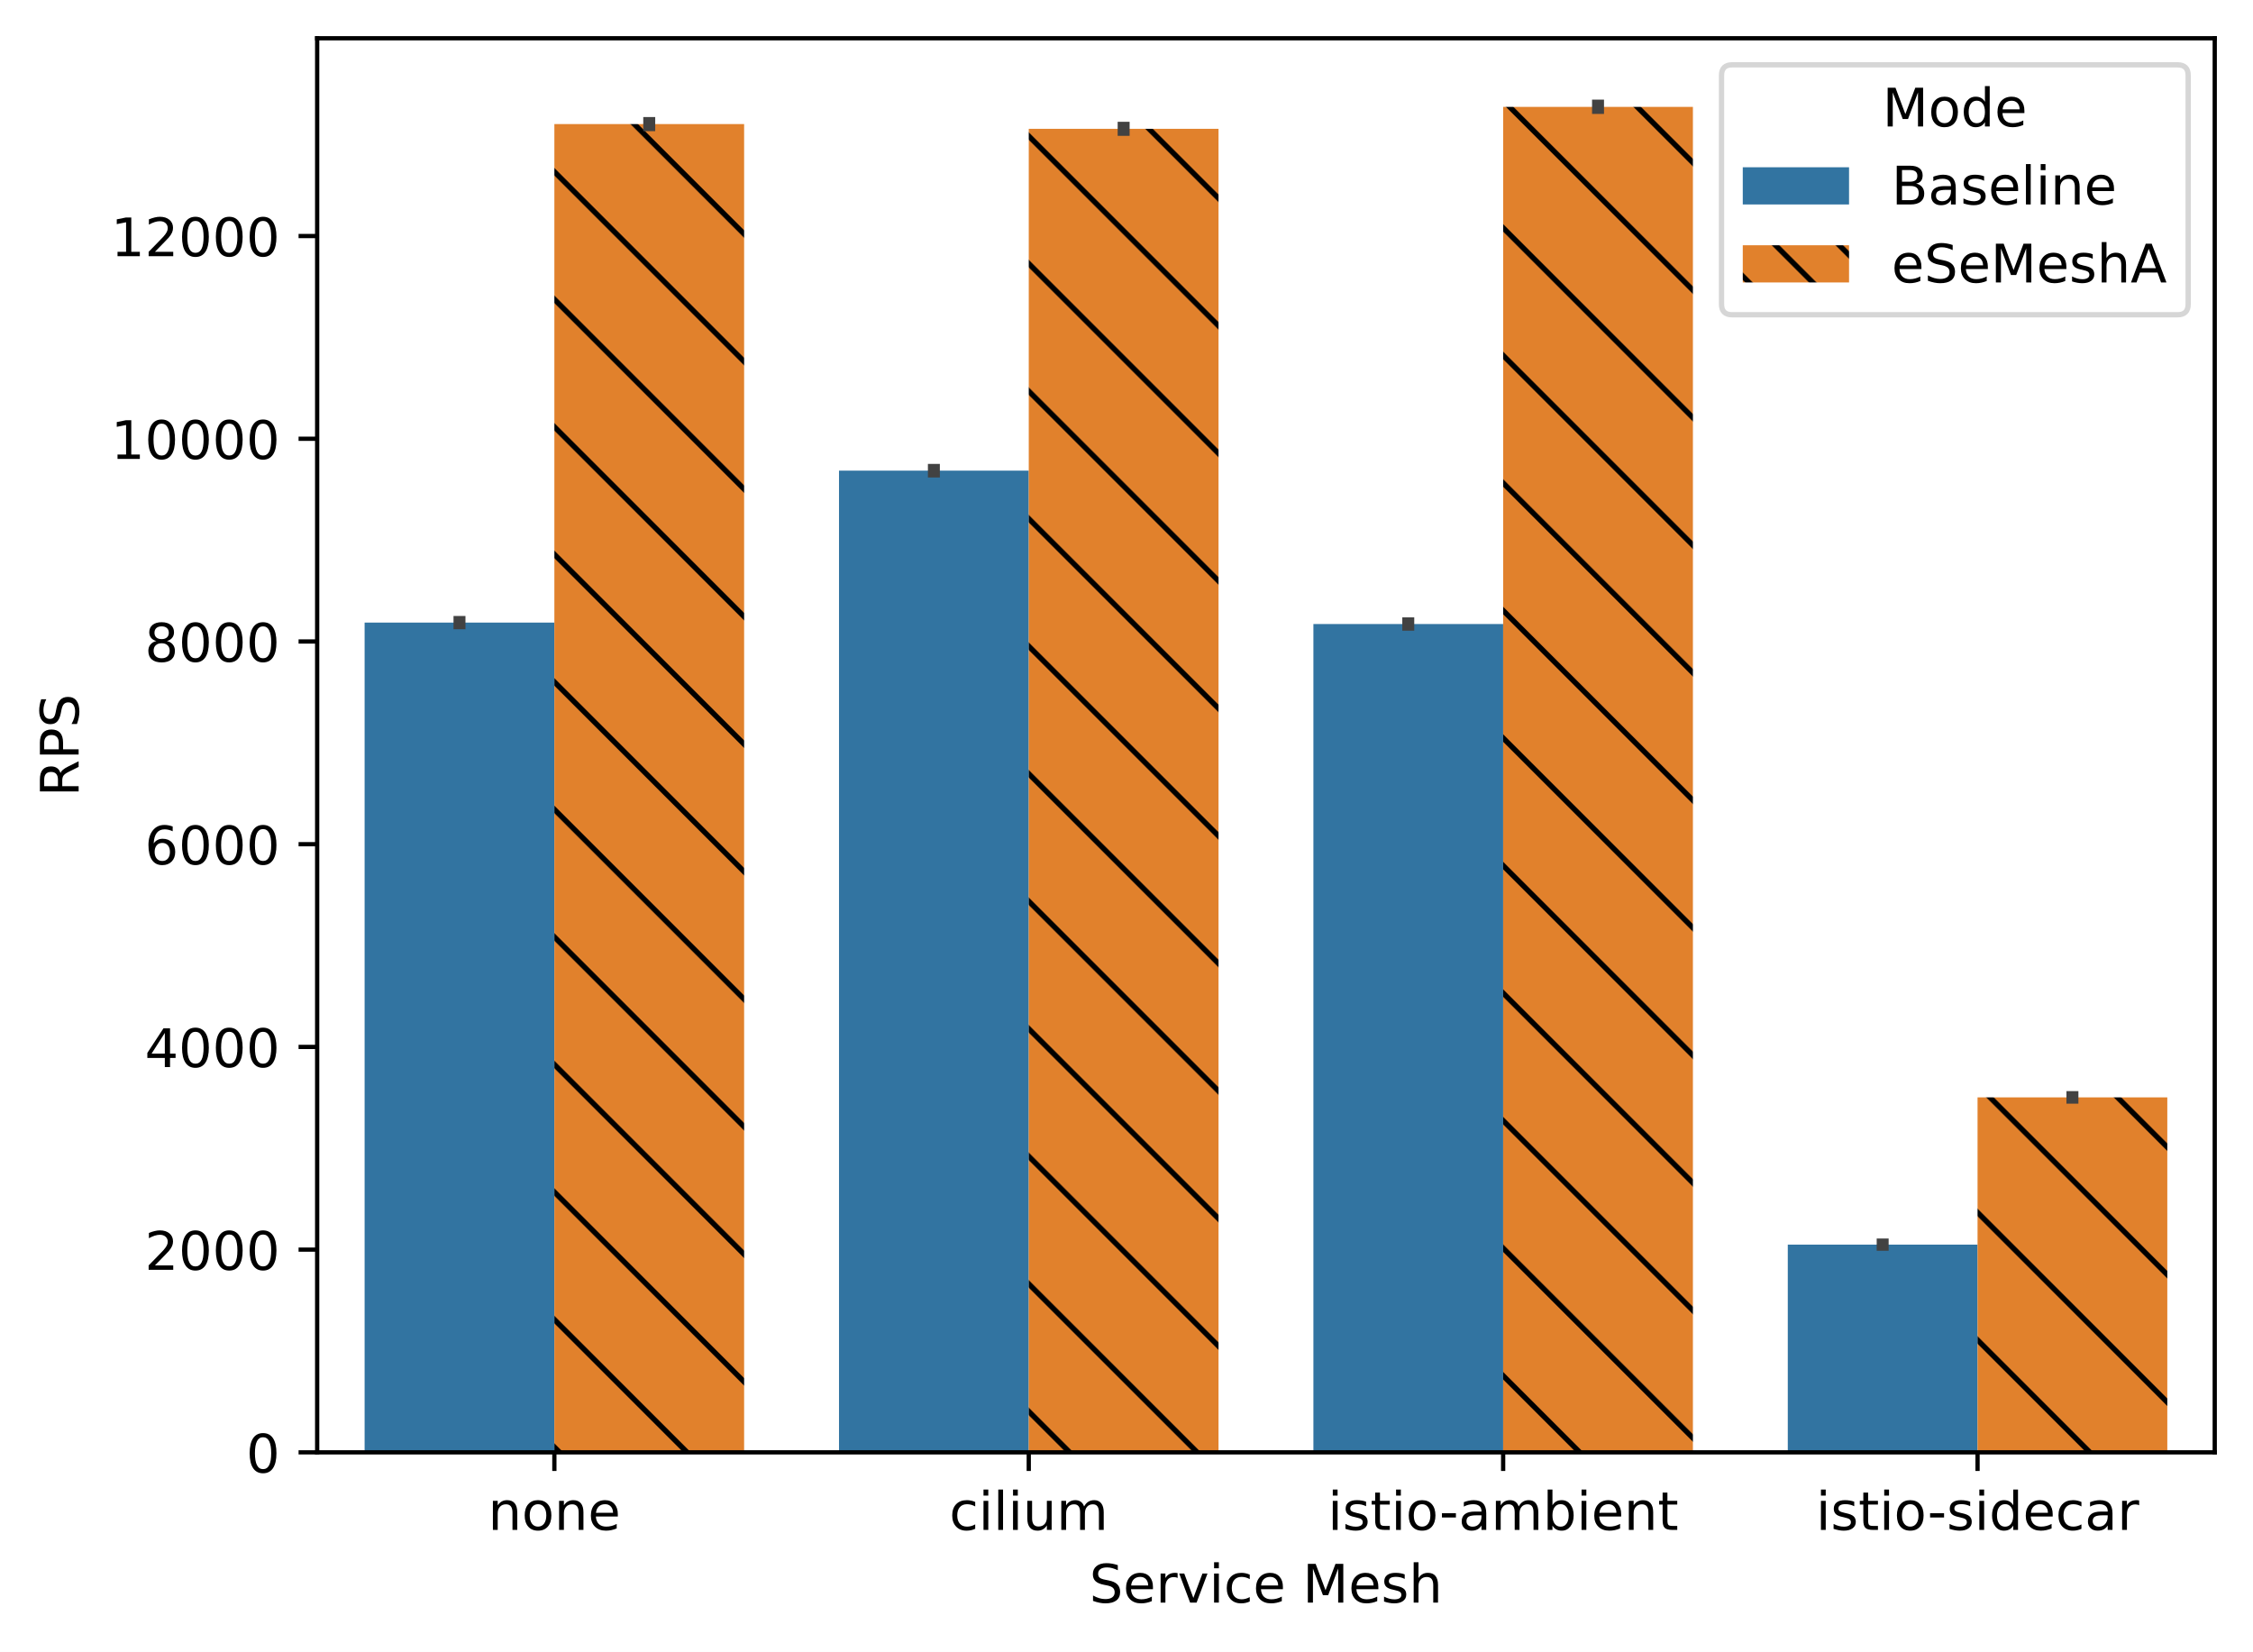
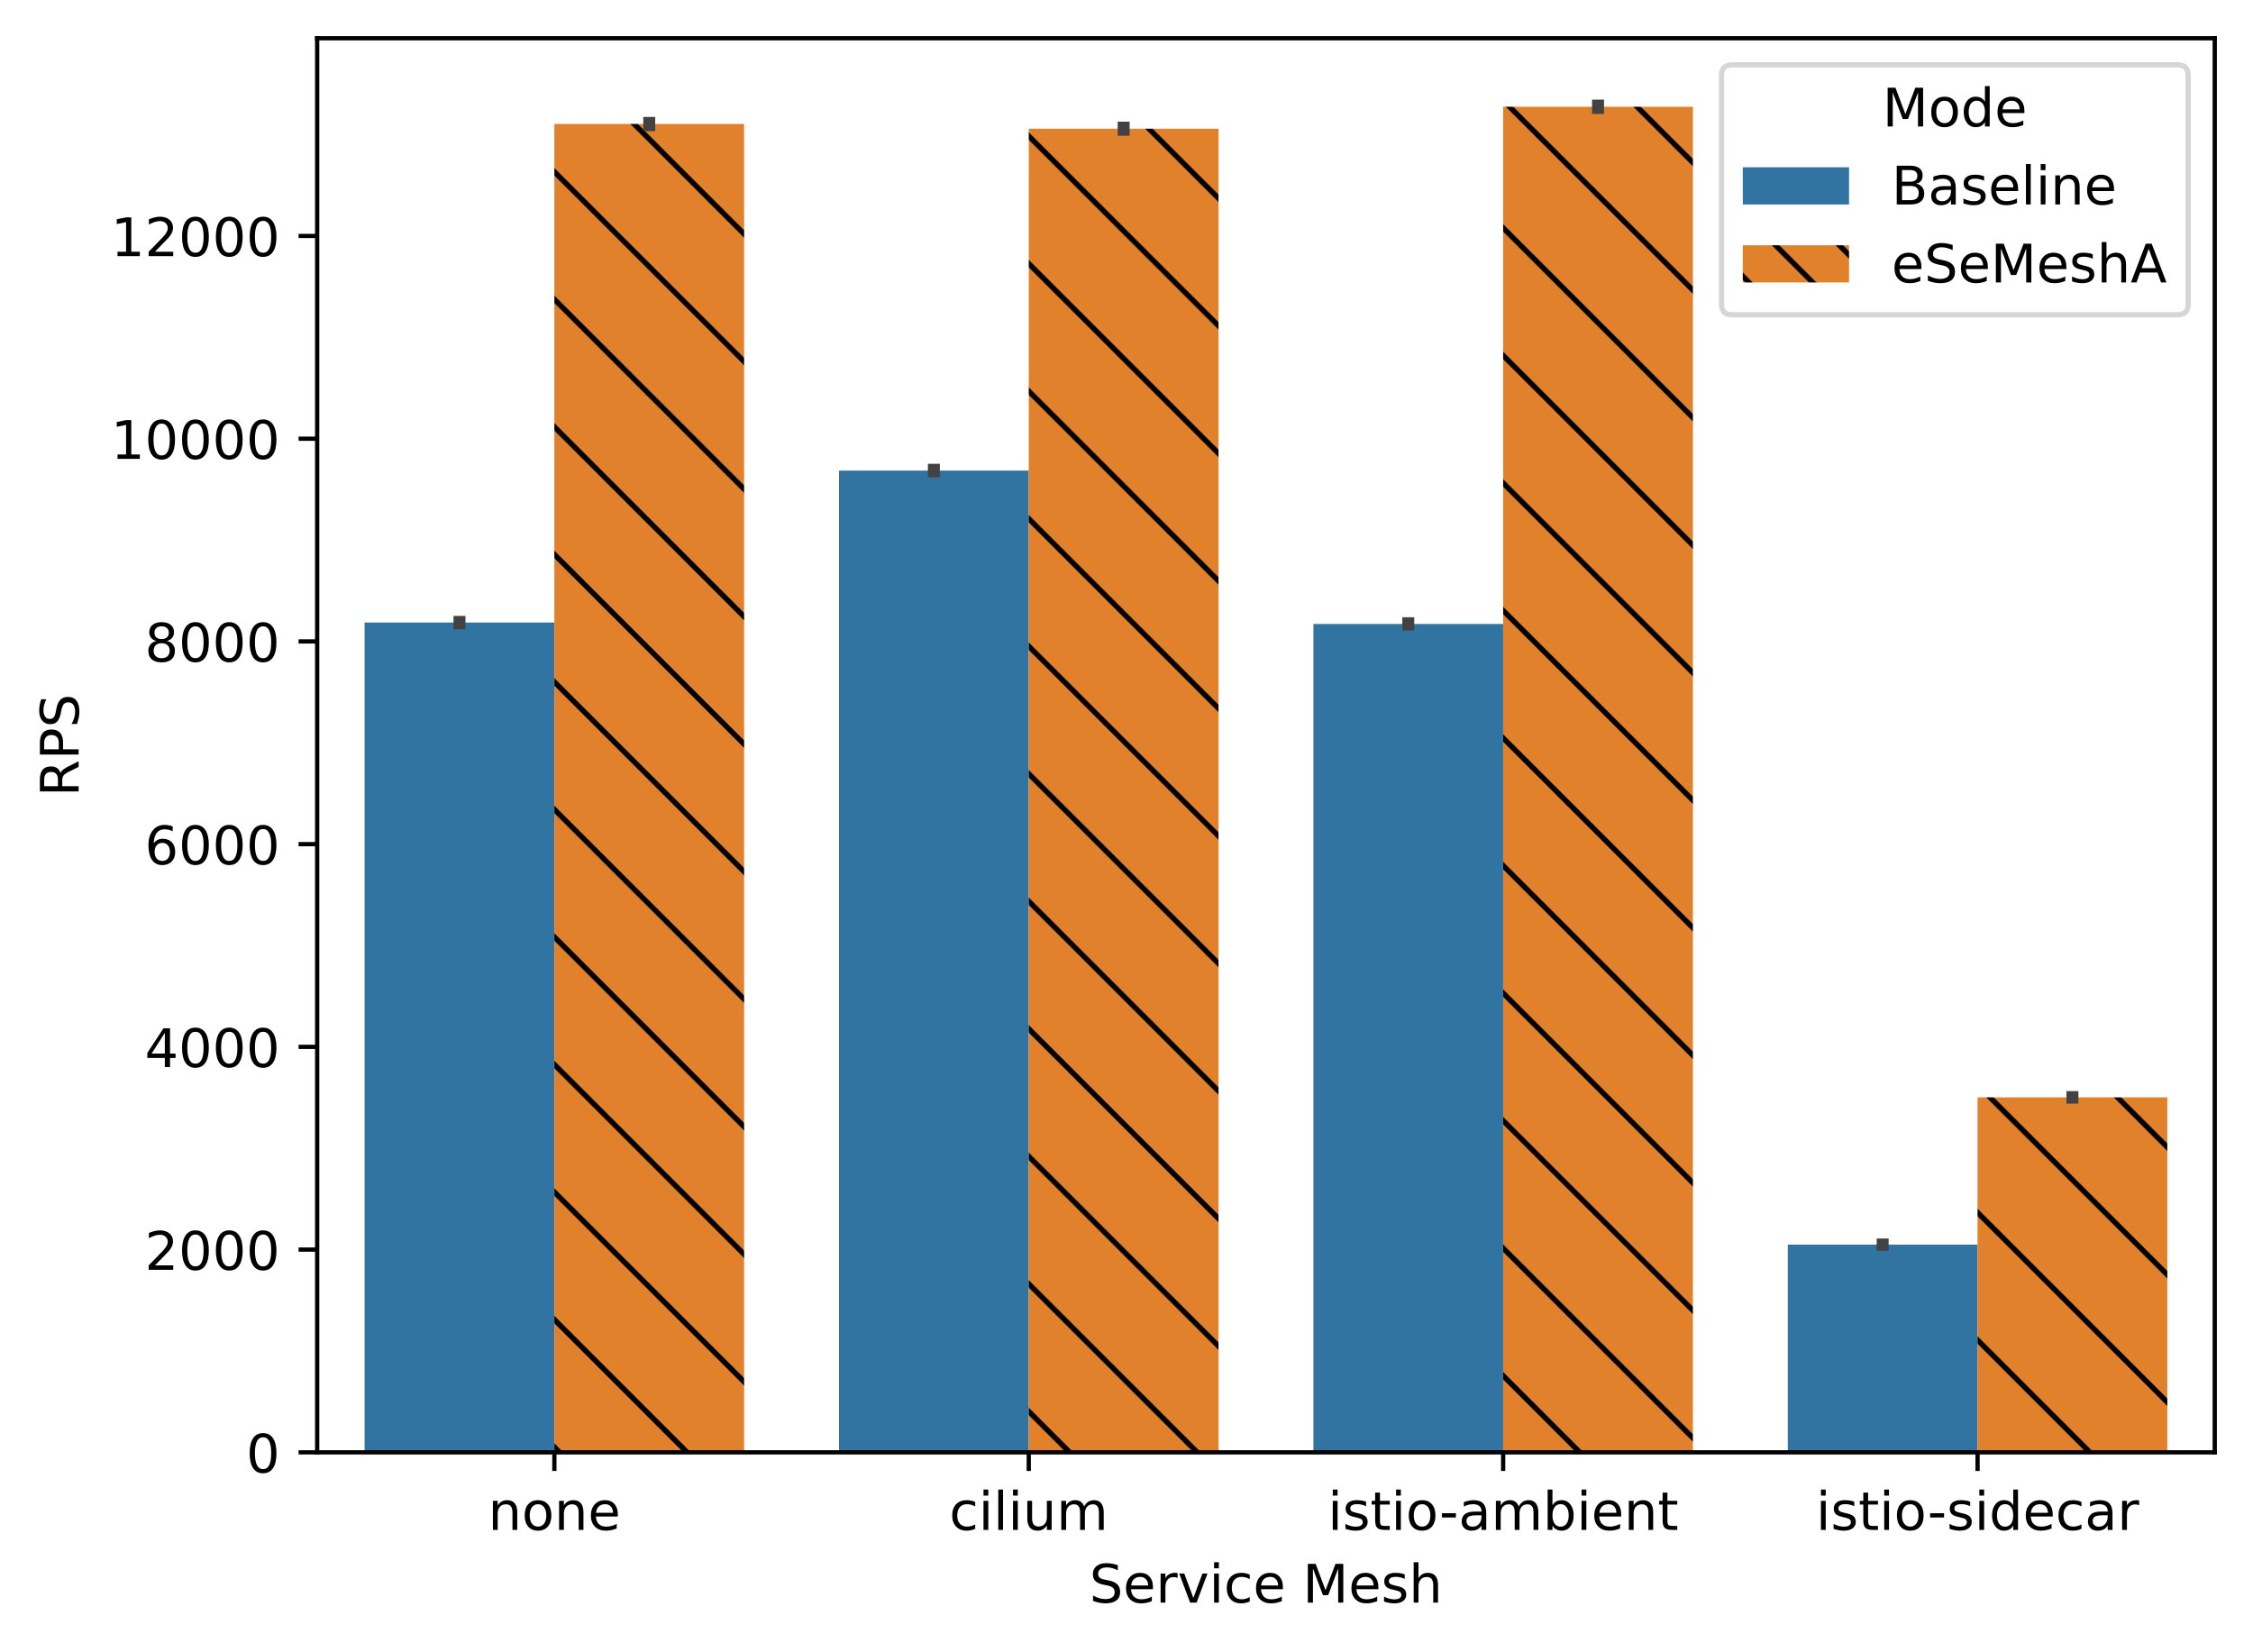
<svg xmlns="http://www.w3.org/2000/svg" xmlns:xlink="http://www.w3.org/1999/xlink" width="424.011pt" height="310.868pt" viewBox="0 0 424.011 310.868" version="1.1">
  <defs>
    <style type="text/css">*{stroke-linejoin: round; stroke-linecap: butt}</style>
  </defs>
  <g id="figure_1">
    <g id="patch_1">
      <path d="M 0 310.868  L 424.011 310.868  L 424.011 0  L 0 0  z " style="fill: #ffffff" />
    </g>
    <g id="axes_1">
      <g id="patch_2">
        <path d="M 59.691 273.312  L 416.811 273.312  L 416.811 7.2  L 59.691 7.2  z " style="fill: #ffffff" />
      </g>
      <g id="patch_3">
-         <path d="M 68.619 273.312  L 104.331 273.312  L 104.331 117.166  L 68.619 117.166  z " clip-path="url(#p391c2f3c8d)" style="fill: #3274a1" />
+         <path d="M 68.619 273.312  L 104.331 273.312  L 104.331 117.156  L 68.619 117.156  z " clip-path="url(#paa64624ed4)" style="fill: #3274a1" />
      </g>
      <g id="patch_4">
-         <path d="M 157.899 273.312  L 193.611 273.312  L 193.611 88.57  L 157.899 88.57  z " clip-path="url(#p391c2f3c8d)" style="fill: #3274a1" />
+         <path d="M 157.899 273.312  L 193.611 273.312  L 193.611 88.558  L 157.899 88.558  z " clip-path="url(#paa64624ed4)" style="fill: #3274a1" />
      </g>
      <g id="patch_5">
-         <path d="M 247.179 273.312  L 282.891 273.312  L 282.891 117.43  L 247.179 117.43  z " clip-path="url(#p391c2f3c8d)" style="fill: #3274a1" />
+         <path d="M 247.179 273.312  L 282.891 273.312  L 282.891 117.419  L 247.179 117.419  z " clip-path="url(#paa64624ed4)" style="fill: #3274a1" />
      </g>
      <g id="patch_6">
-         <path d="M 336.459 273.312  L 372.171 273.312  L 372.171 234.226  L 336.459 234.226  z " clip-path="url(#p391c2f3c8d)" style="fill: #3274a1" />
+         <path d="M 336.459 273.312  L 372.171 273.312  L 372.171 234.224  L 336.459 234.224  z " clip-path="url(#paa64624ed4)" style="fill: #3274a1" />
      </g>
      <g id="patch_7">
-         <path d="M 104.331 273.312  L 140.043 273.312  L 140.043 23.349  L 104.331 23.349  z " clip-path="url(#p391c2f3c8d)" style="fill: url(#h3d6b2846ff)" />
+         <path d="M 104.331 273.312  L 140.043 273.312  L 140.043 23.332  L 104.331 23.332  z " clip-path="url(#paa64624ed4)" style="fill: url(#he0cd103566)" />
      </g>
      <g id="patch_8">
-         <path d="M 193.611 273.312  L 229.323 273.312  L 229.323 24.237  L 193.611 24.237  z " clip-path="url(#p391c2f3c8d)" style="fill: url(#h3d6b2846ff)" />
+         <path d="M 193.611 273.312  L 229.323 273.312  L 229.323 24.221  L 193.611 24.221  z " clip-path="url(#paa64624ed4)" style="fill: url(#he0cd103566)" />
      </g>
      <g id="patch_9">
-         <path d="M 282.891 273.312  L 318.603 273.312  L 318.603 20.11  L 282.891 20.11  z " clip-path="url(#p391c2f3c8d)" style="fill: url(#h3d6b2846ff)" />
+         <path d="M 282.891 273.312  L 318.603 273.312  L 318.603 20.093  L 282.891 20.093  z " clip-path="url(#paa64624ed4)" style="fill: url(#he0cd103566)" />
      </g>
      <g id="patch_10">
-         <path d="M 372.171 273.312  L 407.883 273.312  L 407.883 206.512  L 372.171 206.512  z " clip-path="url(#p391c2f3c8d)" style="fill: url(#h3d6b2846ff)" />
+         <path d="M 372.171 273.312  L 407.883 273.312  L 407.883 206.507  L 372.171 206.507  z " clip-path="url(#paa64624ed4)" style="fill: url(#he0cd103566)" />
      </g>
      <g id="patch_11">
-         <path d="M 104.331 273.312  L 104.331 273.312  L 104.331 273.312  L 104.331 273.312  z " clip-path="url(#p391c2f3c8d)" style="fill: #3274a1" />
+         <path d="M 104.331 273.312  L 104.331 273.312  L 104.331 273.312  L 104.331 273.312  z " clip-path="url(#paa64624ed4)" style="fill: #3274a1" />
      </g>
      <g id="patch_12">
-         <path d="M 104.331 273.312  L 104.331 273.312  L 104.331 273.312  L 104.331 273.312  z " clip-path="url(#p391c2f3c8d)" style="fill: #e1812c" />
+         <path d="M 104.331 273.312  L 104.331 273.312  L 104.331 273.312  L 104.331 273.312  z " clip-path="url(#paa64624ed4)" style="fill: #e1812c" />
      </g>
      <g id="matplotlib.axis_1">
        <g id="xtick_1">
          <g id="line2d_1">
            <defs>
-               <path id="mfdd22437a6" d="M 0 0  L 0 3.5  " style="stroke: #000000; stroke-width: 0.8" />
-             </defs>
-             <g>
-               <use xlink:href="#mfdd22437a6" x="104.331" y="273.312" style="stroke: #000000; stroke-width: 0.8" />
+               <path id="mbcb02aef95" d="M 0 0  L 0 3.5  " style="stroke: #000000; stroke-width: 0.8" />
+             </defs>
+             <g>
+               <use xlink:href="#mbcb02aef95" x="104.331" y="273.312" style="stroke: #000000; stroke-width: 0.8" />
            </g>
          </g>
          <g id="text_1">
            <g transform="translate(91.85719 287.9104) scale(0.1 -0.1)">
              <defs>
                <path id="DejaVuSans-6e" d="M 3513 2113  L 3513 0  L 2938 0  L 2938 2094  Q 2938 2591 2744 2837  Q 2550 3084 2163 3084  Q 1697 3084 1428 2787  Q 1159 2491 1159 1978  L 1159 0  L 581 0  L 581 3500  L 1159 3500  L 1159 2956  Q 1366 3272 1645 3428  Q 1925 3584 2291 3584  Q 2894 3584 3203 3211  Q 3513 2838 3513 2113  z " transform="scale(0.015625)" />
                <path id="DejaVuSans-6f" d="M 1959 3097  Q 1497 3097 1228 2736  Q 959 2375 959 1747  Q 959 1119 1226 758  Q 1494 397 1959 397  Q 2419 397 2687 759  Q 2956 1122 2956 1747  Q 2956 2369 2687 2733  Q 2419 3097 1959 3097  z M 1959 3584  Q 2709 3584 3137 3096  Q 3566 2609 3566 1747  Q 3566 888 3137 398  Q 2709 -91 1959 -91  Q 1206 -91 779 398  Q 353 888 353 1747  Q 353 2609 779 3096  Q 1206 3584 1959 3584  z " transform="scale(0.015625)" />
                <path id="DejaVuSans-65" d="M 3597 1894  L 3597 1613  L 953 1613  Q 991 1019 1311 708  Q 1631 397 2203 397  Q 2534 397 2845 478  Q 3156 559 3463 722  L 3463 178  Q 3153 47 2828 -22  Q 2503 -91 2169 -91  Q 1331 -91 842 396  Q 353 884 353 1716  Q 353 2575 817 3079  Q 1281 3584 2069 3584  Q 2775 3584 3186 3129  Q 3597 2675 3597 1894  z M 3022 2063  Q 3016 2534 2758 2815  Q 2500 3097 2075 3097  Q 1594 3097 1305 2825  Q 1016 2553 972 2059  L 3022 2063  z " transform="scale(0.015625)" />
              </defs>
              <use xlink:href="#DejaVuSans-6e" />
              <use xlink:href="#DejaVuSans-6f" transform="translate(63.37891 0)" />
              <use xlink:href="#DejaVuSans-6e" transform="translate(124.5605 0)" />
              <use xlink:href="#DejaVuSans-65" transform="translate(187.9395 0)" />
            </g>
          </g>
        </g>
        <g id="xtick_2">
          <g id="line2d_2">
            <g>
-               <use xlink:href="#mfdd22437a6" x="193.611" y="273.312" style="stroke: #000000; stroke-width: 0.8" />
+               <use xlink:href="#mbcb02aef95" x="193.611" y="273.312" style="stroke: #000000; stroke-width: 0.8" />
            </g>
          </g>
          <g id="text_2">
            <g transform="translate(178.6552 287.9104) scale(0.1 -0.1)">
              <defs>
                <path id="DejaVuSans-63" d="M 3122 3366  L 3122 2828  Q 2878 2963 2633 3030  Q 2388 3097 2138 3097  Q 1578 3097 1268 2742  Q 959 2388 959 1747  Q 959 1106 1268 751  Q 1578 397 2138 397  Q 2388 397 2633 464  Q 2878 531 3122 666  L 3122 134  Q 2881 22 2623 -34  Q 2366 -91 2075 -91  Q 1284 -91 818 406  Q 353 903 353 1747  Q 353 2603 823 3093  Q 1294 3584 2113 3584  Q 2378 3584 2631 3529  Q 2884 3475 3122 3366  z " transform="scale(0.015625)" />
                <path id="DejaVuSans-69" d="M 603 3500  L 1178 3500  L 1178 0  L 603 0  L 603 3500  z M 603 4863  L 1178 4863  L 1178 4134  L 603 4134  L 603 4863  z " transform="scale(0.015625)" />
                <path id="DejaVuSans-6c" d="M 603 4863  L 1178 4863  L 1178 0  L 603 0  L 603 4863  z " transform="scale(0.015625)" />
                <path id="DejaVuSans-75" d="M 544 1381  L 544 3500  L 1119 3500  L 1119 1403  Q 1119 906 1312 657  Q 1506 409 1894 409  Q 2359 409 2629 706  Q 2900 1003 2900 1516  L 2900 3500  L 3475 3500  L 3475 0  L 2900 0  L 2900 538  Q 2691 219 2414 64  Q 2138 -91 1772 -91  Q 1169 -91 856 284  Q 544 659 544 1381  z M 1991 3584  L 1991 3584  z " transform="scale(0.015625)" />
                <path id="DejaVuSans-6d" d="M 3328 2828  Q 3544 3216 3844 3400  Q 4144 3584 4550 3584  Q 5097 3584 5394 3201  Q 5691 2819 5691 2113  L 5691 0  L 5113 0  L 5113 2094  Q 5113 2597 4934 2840  Q 4756 3084 4391 3084  Q 3944 3084 3684 2787  Q 3425 2491 3425 1978  L 3425 0  L 2847 0  L 2847 2094  Q 2847 2600 2669 2842  Q 2491 3084 2119 3084  Q 1678 3084 1418 2786  Q 1159 2488 1159 1978  L 1159 0  L 581 0  L 581 3500  L 1159 3500  L 1159 2956  Q 1356 3278 1631 3431  Q 1906 3584 2284 3584  Q 2666 3584 2933 3390  Q 3200 3197 3328 2828  z " transform="scale(0.015625)" />
              </defs>
              <use xlink:href="#DejaVuSans-63" />
              <use xlink:href="#DejaVuSans-69" transform="translate(54.98047 0)" />
              <use xlink:href="#DejaVuSans-6c" transform="translate(82.76367 0)" />
              <use xlink:href="#DejaVuSans-69" transform="translate(110.5469 0)" />
              <use xlink:href="#DejaVuSans-75" transform="translate(138.3301 0)" />
              <use xlink:href="#DejaVuSans-6d" transform="translate(201.709 0)" />
            </g>
          </g>
        </g>
        <g id="xtick_3">
          <g id="line2d_3">
            <g>
-               <use xlink:href="#mfdd22437a6" x="282.891" y="273.312" style="stroke: #000000; stroke-width: 0.8" />
+               <use xlink:href="#mbcb02aef95" x="282.891" y="273.312" style="stroke: #000000; stroke-width: 0.8" />
            </g>
          </g>
          <g id="text_3">
            <g transform="translate(249.8875 287.9104) scale(0.1 -0.1)">
              <defs>
                <path id="DejaVuSans-73" d="M 2834 3397  L 2834 2853  Q 2591 2978 2328 3040  Q 2066 3103 1784 3103  Q 1356 3103 1142 2972  Q 928 2841 928 2578  Q 928 2378 1081 2264  Q 1234 2150 1697 2047  L 1894 2003  Q 2506 1872 2764 1633  Q 3022 1394 3022 966  Q 3022 478 2636 193  Q 2250 -91 1575 -91  Q 1294 -91 989 -36  Q 684 19 347 128  L 347 722  Q 666 556 975 473  Q 1284 391 1588 391  Q 1994 391 2212 530  Q 2431 669 2431 922  Q 2431 1156 2273 1281  Q 2116 1406 1581 1522  L 1381 1569  Q 847 1681 609 1914  Q 372 2147 372 2553  Q 372 3047 722 3315  Q 1072 3584 1716 3584  Q 2034 3584 2315 3537  Q 2597 3491 2834 3397  z " transform="scale(0.015625)" />
                <path id="DejaVuSans-74" d="M 1172 4494  L 1172 3500  L 2356 3500  L 2356 3053  L 1172 3053  L 1172 1153  Q 1172 725 1289 603  Q 1406 481 1766 481  L 2356 481  L 2356 0  L 1766 0  Q 1100 0 847 248  Q 594 497 594 1153  L 594 3053  L 172 3053  L 172 3500  L 594 3500  L 594 4494  L 1172 4494  z " transform="scale(0.015625)" />
                <path id="DejaVuSans-2d" d="M 313 2009  L 1997 2009  L 1997 1497  L 313 1497  L 313 2009  z " transform="scale(0.015625)" />
                <path id="DejaVuSans-61" d="M 2194 1759  Q 1497 1759 1228 1600  Q 959 1441 959 1056  Q 959 750 1161 570  Q 1363 391 1709 391  Q 2188 391 2477 730  Q 2766 1069 2766 1631  L 2766 1759  L 2194 1759  z M 3341 1997  L 3341 0  L 2766 0  L 2766 531  Q 2569 213 2275 61  Q 1981 -91 1556 -91  Q 1019 -91 701 211  Q 384 513 384 1019  Q 384 1609 779 1909  Q 1175 2209 1959 2209  L 2766 2209  L 2766 2266  Q 2766 2663 2505 2880  Q 2244 3097 1772 3097  Q 1472 3097 1187 3025  Q 903 2953 641 2809  L 641 3341  Q 956 3463 1253 3523  Q 1550 3584 1831 3584  Q 2591 3584 2966 3190  Q 3341 2797 3341 1997  z " transform="scale(0.015625)" />
                <path id="DejaVuSans-62" d="M 3116 1747  Q 3116 2381 2855 2742  Q 2594 3103 2138 3103  Q 1681 3103 1420 2742  Q 1159 2381 1159 1747  Q 1159 1113 1420 752  Q 1681 391 2138 391  Q 2594 391 2855 752  Q 3116 1113 3116 1747  z M 1159 2969  Q 1341 3281 1617 3432  Q 1894 3584 2278 3584  Q 2916 3584 3314 3078  Q 3713 2572 3713 1747  Q 3713 922 3314 415  Q 2916 -91 2278 -91  Q 1894 -91 1617 61  Q 1341 213 1159 525  L 1159 0  L 581 0  L 581 4863  L 1159 4863  L 1159 2969  z " transform="scale(0.015625)" />
              </defs>
              <use xlink:href="#DejaVuSans-69" />
              <use xlink:href="#DejaVuSans-73" transform="translate(27.7832 0)" />
              <use xlink:href="#DejaVuSans-74" transform="translate(79.88281 0)" />
              <use xlink:href="#DejaVuSans-69" transform="translate(119.0918 0)" />
              <use xlink:href="#DejaVuSans-6f" transform="translate(146.875 0)" />
              <use xlink:href="#DejaVuSans-2d" transform="translate(209.9316 0)" />
              <use xlink:href="#DejaVuSans-61" transform="translate(246.0156 0)" />
              <use xlink:href="#DejaVuSans-6d" transform="translate(307.2949 0)" />
              <use xlink:href="#DejaVuSans-62" transform="translate(404.707 0)" />
              <use xlink:href="#DejaVuSans-69" transform="translate(468.1836 0)" />
              <use xlink:href="#DejaVuSans-65" transform="translate(495.9668 0)" />
              <use xlink:href="#DejaVuSans-6e" transform="translate(557.4902 0)" />
              <use xlink:href="#DejaVuSans-74" transform="translate(620.8691 0)" />
            </g>
          </g>
        </g>
        <g id="xtick_4">
          <g id="line2d_4">
            <g>
-               <use xlink:href="#mfdd22437a6" x="372.171" y="273.312" style="stroke: #000000; stroke-width: 0.8" />
+               <use xlink:href="#mbcb02aef95" x="372.171" y="273.312" style="stroke: #000000; stroke-width: 0.8" />
            </g>
          </g>
          <g id="text_4">
            <g transform="translate(341.7573 287.9104) scale(0.1 -0.1)">
              <defs>
                <path id="DejaVuSans-64" d="M 2906 2969  L 2906 4863  L 3481 4863  L 3481 0  L 2906 0  L 2906 525  Q 2725 213 2448 61  Q 2172 -91 1784 -91  Q 1150 -91 751 415  Q 353 922 353 1747  Q 353 2572 751 3078  Q 1150 3584 1784 3584  Q 2172 3584 2448 3432  Q 2725 3281 2906 2969  z M 947 1747  Q 947 1113 1208 752  Q 1469 391 1925 391  Q 2381 391 2643 752  Q 2906 1113 2906 1747  Q 2906 2381 2643 2742  Q 2381 3103 1925 3103  Q 1469 3103 1208 2742  Q 947 2381 947 1747  z " transform="scale(0.015625)" />
                <path id="DejaVuSans-72" d="M 2631 2963  Q 2534 3019 2420 3045  Q 2306 3072 2169 3072  Q 1681 3072 1420 2755  Q 1159 2438 1159 1844  L 1159 0  L 581 0  L 581 3500  L 1159 3500  L 1159 2956  Q 1341 3275 1631 3429  Q 1922 3584 2338 3584  Q 2397 3584 2469 3576  Q 2541 3569 2628 3553  L 2631 2963  z " transform="scale(0.015625)" />
              </defs>
              <use xlink:href="#DejaVuSans-69" />
              <use xlink:href="#DejaVuSans-73" transform="translate(27.7832 0)" />
              <use xlink:href="#DejaVuSans-74" transform="translate(79.88281 0)" />
              <use xlink:href="#DejaVuSans-69" transform="translate(119.0918 0)" />
              <use xlink:href="#DejaVuSans-6f" transform="translate(146.875 0)" />
              <use xlink:href="#DejaVuSans-2d" transform="translate(209.9316 0)" />
              <use xlink:href="#DejaVuSans-73" transform="translate(246.0156 0)" />
              <use xlink:href="#DejaVuSans-69" transform="translate(298.1152 0)" />
              <use xlink:href="#DejaVuSans-64" transform="translate(325.8984 0)" />
              <use xlink:href="#DejaVuSans-65" transform="translate(389.375 0)" />
              <use xlink:href="#DejaVuSans-63" transform="translate(450.8984 0)" />
              <use xlink:href="#DejaVuSans-61" transform="translate(505.8789 0)" />
              <use xlink:href="#DejaVuSans-72" transform="translate(567.1582 0)" />
            </g>
          </g>
        </g>
        <g id="text_5">
          <g transform="translate(205.017 301.5886) scale(0.1 -0.1)">
            <defs>
              <path id="DejaVuSans-53" d="M 3425 4513  L 3425 3897  Q 3066 4069 2747 4153  Q 2428 4238 2131 4238  Q 1616 4238 1336 4038  Q 1056 3838 1056 3469  Q 1056 3159 1242 3001  Q 1428 2844 1947 2747  L 2328 2669  Q 3034 2534 3370 2195  Q 3706 1856 3706 1288  Q 3706 609 3251 259  Q 2797 -91 1919 -91  Q 1588 -91 1214 -16  Q 841 59 441 206  L 441 856  Q 825 641 1194 531  Q 1563 422 1919 422  Q 2459 422 2753 634  Q 3047 847 3047 1241  Q 3047 1584 2836 1778  Q 2625 1972 2144 2069  L 1759 2144  Q 1053 2284 737 2584  Q 422 2884 422 3419  Q 422 4038 858 4394  Q 1294 4750 2059 4750  Q 2388 4750 2728 4690  Q 3069 4631 3425 4513  z " transform="scale(0.015625)" />
              <path id="DejaVuSans-76" d="M 191 3500  L 800 3500  L 1894 563  L 2988 3500  L 3597 3500  L 2284 0  L 1503 0  L 191 3500  z " transform="scale(0.015625)" />
              <path id="DejaVuSans-20" transform="scale(0.015625)" />
              <path id="DejaVuSans-4d" d="M 628 4666  L 1569 4666  L 2759 1491  L 3956 4666  L 4897 4666  L 4897 0  L 4281 0  L 4281 4097  L 3078 897  L 2444 897  L 1241 4097  L 1241 0  L 628 0  L 628 4666  z " transform="scale(0.015625)" />
              <path id="DejaVuSans-68" d="M 3513 2113  L 3513 0  L 2938 0  L 2938 2094  Q 2938 2591 2744 2837  Q 2550 3084 2163 3084  Q 1697 3084 1428 2787  Q 1159 2491 1159 1978  L 1159 0  L 581 0  L 581 4863  L 1159 4863  L 1159 2956  Q 1366 3272 1645 3428  Q 1925 3584 2291 3584  Q 2894 3584 3203 3211  Q 3513 2838 3513 2113  z " transform="scale(0.015625)" />
            </defs>
            <use xlink:href="#DejaVuSans-53" />
            <use xlink:href="#DejaVuSans-65" transform="translate(63.47656 0)" />
            <use xlink:href="#DejaVuSans-72" transform="translate(125 0)" />
            <use xlink:href="#DejaVuSans-76" transform="translate(166.1133 0)" />
            <use xlink:href="#DejaVuSans-69" transform="translate(225.293 0)" />
            <use xlink:href="#DejaVuSans-63" transform="translate(253.0762 0)" />
            <use xlink:href="#DejaVuSans-65" transform="translate(308.0566 0)" />
            <use xlink:href="#DejaVuSans-20" transform="translate(369.5801 0)" />
            <use xlink:href="#DejaVuSans-4d" transform="translate(401.3672 0)" />
            <use xlink:href="#DejaVuSans-65" transform="translate(487.6465 0)" />
            <use xlink:href="#DejaVuSans-73" transform="translate(549.1699 0)" />
            <use xlink:href="#DejaVuSans-68" transform="translate(601.2695 0)" />
          </g>
        </g>
      </g>
      <g id="matplotlib.axis_2">
        <g id="ytick_1">
          <g id="line2d_5">
            <defs>
-               <path id="m40561997fd" d="M 0 0  L -3.5 0  " style="stroke: #000000; stroke-width: 0.8" />
-             </defs>
-             <g>
-               <use xlink:href="#m40561997fd" x="59.691" y="273.312" style="stroke: #000000; stroke-width: 0.8" />
+               <path id="me5179b328b" d="M 0 0  L -3.5 0  " style="stroke: #000000; stroke-width: 0.8" />
+             </defs>
+             <g>
+               <use xlink:href="#me5179b328b" x="59.691" y="273.312" style="stroke: #000000; stroke-width: 0.8" />
            </g>
          </g>
          <g id="text_6">
            <g transform="translate(46.32812 277.1112) scale(0.1 -0.1)">
              <defs>
                <path id="DejaVuSans-30" d="M 2034 4250  Q 1547 4250 1301 3770  Q 1056 3291 1056 2328  Q 1056 1369 1301 889  Q 1547 409 2034 409  Q 2525 409 2770 889  Q 3016 1369 3016 2328  Q 3016 3291 2770 3770  Q 2525 4250 2034 4250  z M 2034 4750  Q 2819 4750 3233 4129  Q 3647 3509 3647 2328  Q 3647 1150 3233 529  Q 2819 -91 2034 -91  Q 1250 -91 836 529  Q 422 1150 422 2328  Q 422 3509 836 4129  Q 1250 4750 2034 4750  z " transform="scale(0.015625)" />
              </defs>
              <use xlink:href="#DejaVuSans-30" />
            </g>
          </g>
        </g>
        <g id="ytick_2">
          <g id="line2d_6">
            <g>
-               <use xlink:href="#m40561997fd" x="59.691" y="235.163" style="stroke: #000000; stroke-width: 0.8" />
+               <use xlink:href="#me5179b328b" x="59.691" y="235.16" style="stroke: #000000; stroke-width: 0.8" />
            </g>
          </g>
          <g id="text_7">
-             <g transform="translate(27.24063 238.9622) scale(0.1 -0.1)">
+             <g transform="translate(27.24063 238.9597) scale(0.1 -0.1)">
              <defs>
                <path id="DejaVuSans-32" d="M 1228 531  L 3431 531  L 3431 0  L 469 0  L 469 531  Q 828 903 1448 1529  Q 2069 2156 2228 2338  Q 2531 2678 2651 2914  Q 2772 3150 2772 3378  Q 2772 3750 2511 3984  Q 2250 4219 1831 4219  Q 1534 4219 1204 4116  Q 875 4013 500 3803  L 500 4441  Q 881 4594 1212 4672  Q 1544 4750 1819 4750  Q 2544 4750 2975 4387  Q 3406 4025 3406 3419  Q 3406 3131 3298 2873  Q 3191 2616 2906 2266  Q 2828 2175 2409 1742  Q 1991 1309 1228 531  z " transform="scale(0.015625)" />
              </defs>
              <use xlink:href="#DejaVuSans-32" />
              <use xlink:href="#DejaVuSans-30" transform="translate(63.62305 0)" />
              <use xlink:href="#DejaVuSans-30" transform="translate(127.2461 0)" />
              <use xlink:href="#DejaVuSans-30" transform="translate(190.8691 0)" />
            </g>
          </g>
        </g>
        <g id="ytick_3">
          <g id="line2d_7">
            <g>
-               <use xlink:href="#m40561997fd" x="59.691" y="197.014" style="stroke: #000000; stroke-width: 0.8" />
+               <use xlink:href="#me5179b328b" x="59.691" y="197.009" style="stroke: #000000; stroke-width: 0.8" />
            </g>
          </g>
          <g id="text_8">
-             <g transform="translate(27.24063 200.8131) scale(0.1 -0.1)">
+             <g transform="translate(27.24063 200.8081) scale(0.1 -0.1)">
              <defs>
                <path id="DejaVuSans-34" d="M 2419 4116  L 825 1625  L 2419 1625  L 2419 4116  z M 2253 4666  L 3047 4666  L 3047 1625  L 3713 1625  L 3713 1100  L 3047 1100  L 3047 0  L 2419 0  L 2419 1100  L 313 1100  L 313 1709  L 2253 4666  z " transform="scale(0.015625)" />
              </defs>
              <use xlink:href="#DejaVuSans-34" />
              <use xlink:href="#DejaVuSans-30" transform="translate(63.62305 0)" />
              <use xlink:href="#DejaVuSans-30" transform="translate(127.2461 0)" />
              <use xlink:href="#DejaVuSans-30" transform="translate(190.8691 0)" />
            </g>
          </g>
        </g>
        <g id="ytick_4">
          <g id="line2d_8">
            <g>
-               <use xlink:href="#m40561997fd" x="59.691" y="158.865" style="stroke: #000000; stroke-width: 0.8" />
+               <use xlink:href="#me5179b328b" x="59.691" y="158.857" style="stroke: #000000; stroke-width: 0.8" />
            </g>
          </g>
          <g id="text_9">
-             <g transform="translate(27.24063 162.664) scale(0.1 -0.1)">
+             <g transform="translate(27.24063 162.6566) scale(0.1 -0.1)">
              <defs>
                <path id="DejaVuSans-36" d="M 2113 2584  Q 1688 2584 1439 2293  Q 1191 2003 1191 1497  Q 1191 994 1439 701  Q 1688 409 2113 409  Q 2538 409 2786 701  Q 3034 994 3034 1497  Q 3034 2003 2786 2293  Q 2538 2584 2113 2584  z M 3366 4563  L 3366 3988  Q 3128 4100 2886 4159  Q 2644 4219 2406 4219  Q 1781 4219 1451 3797  Q 1122 3375 1075 2522  Q 1259 2794 1537 2939  Q 1816 3084 2150 3084  Q 2853 3084 3261 2657  Q 3669 2231 3669 1497  Q 3669 778 3244 343  Q 2819 -91 2113 -91  Q 1303 -91 875 529  Q 447 1150 447 2328  Q 447 3434 972 4092  Q 1497 4750 2381 4750  Q 2619 4750 2861 4703  Q 3103 4656 3366 4563  z " transform="scale(0.015625)" />
              </defs>
              <use xlink:href="#DejaVuSans-36" />
              <use xlink:href="#DejaVuSans-30" transform="translate(63.62305 0)" />
              <use xlink:href="#DejaVuSans-30" transform="translate(127.2461 0)" />
              <use xlink:href="#DejaVuSans-30" transform="translate(190.8691 0)" />
            </g>
          </g>
        </g>
        <g id="ytick_5">
          <g id="line2d_9">
            <g>
-               <use xlink:href="#m40561997fd" x="59.691" y="120.716" style="stroke: #000000; stroke-width: 0.8" />
+               <use xlink:href="#me5179b328b" x="59.691" y="120.706" style="stroke: #000000; stroke-width: 0.8" />
            </g>
          </g>
          <g id="text_10">
-             <g transform="translate(27.24063 124.5149) scale(0.1 -0.1)">
+             <g transform="translate(27.24063 124.505) scale(0.1 -0.1)">
              <defs>
                <path id="DejaVuSans-38" d="M 2034 2216  Q 1584 2216 1326 1975  Q 1069 1734 1069 1313  Q 1069 891 1326 650  Q 1584 409 2034 409  Q 2484 409 2743 651  Q 3003 894 3003 1313  Q 3003 1734 2745 1975  Q 2488 2216 2034 2216  z M 1403 2484  Q 997 2584 770 2862  Q 544 3141 544 3541  Q 544 4100 942 4425  Q 1341 4750 2034 4750  Q 2731 4750 3128 4425  Q 3525 4100 3525 3541  Q 3525 3141 3298 2862  Q 3072 2584 2669 2484  Q 3125 2378 3379 2068  Q 3634 1759 3634 1313  Q 3634 634 3220 271  Q 2806 -91 2034 -91  Q 1263 -91 848 271  Q 434 634 434 1313  Q 434 1759 690 2068  Q 947 2378 1403 2484  z M 1172 3481  Q 1172 3119 1398 2916  Q 1625 2713 2034 2713  Q 2441 2713 2670 2916  Q 2900 3119 2900 3481  Q 2900 3844 2670 4047  Q 2441 4250 2034 4250  Q 1625 4250 1398 4047  Q 1172 3844 1172 3481  z " transform="scale(0.015625)" />
              </defs>
              <use xlink:href="#DejaVuSans-38" />
              <use xlink:href="#DejaVuSans-30" transform="translate(63.62305 0)" />
              <use xlink:href="#DejaVuSans-30" transform="translate(127.2461 0)" />
              <use xlink:href="#DejaVuSans-30" transform="translate(190.8691 0)" />
            </g>
          </g>
        </g>
        <g id="ytick_6">
          <g id="line2d_10">
            <g>
-               <use xlink:href="#m40561997fd" x="59.691" y="82.567" style="stroke: #000000; stroke-width: 0.8" />
+               <use xlink:href="#me5179b328b" x="59.691" y="82.554" style="stroke: #000000; stroke-width: 0.8" />
            </g>
          </g>
          <g id="text_11">
-             <g transform="translate(20.87813 86.36588) scale(0.1 -0.1)">
+             <g transform="translate(20.87813 86.35347) scale(0.1 -0.1)">
              <defs>
                <path id="DejaVuSans-31" d="M 794 531  L 1825 531  L 1825 4091  L 703 3866  L 703 4441  L 1819 4666  L 2450 4666  L 2450 531  L 3481 531  L 3481 0  L 794 0  L 794 531  z " transform="scale(0.015625)" />
              </defs>
              <use xlink:href="#DejaVuSans-31" />
              <use xlink:href="#DejaVuSans-30" transform="translate(63.62305 0)" />
              <use xlink:href="#DejaVuSans-30" transform="translate(127.2461 0)" />
              <use xlink:href="#DejaVuSans-30" transform="translate(190.8691 0)" />
              <use xlink:href="#DejaVuSans-30" transform="translate(254.4922 0)" />
            </g>
          </g>
        </g>
        <g id="ytick_7">
          <g id="line2d_11">
            <g>
-               <use xlink:href="#m40561997fd" x="59.691" y="44.418" style="stroke: #000000; stroke-width: 0.8" />
+               <use xlink:href="#me5179b328b" x="59.691" y="44.403" style="stroke: #000000; stroke-width: 0.8" />
            </g>
          </g>
          <g id="text_12">
-             <g transform="translate(20.87813 48.21681) scale(0.1 -0.1)">
+             <g transform="translate(20.87813 48.20192) scale(0.1 -0.1)">
              <use xlink:href="#DejaVuSans-31" />
              <use xlink:href="#DejaVuSans-32" transform="translate(63.62305 0)" />
              <use xlink:href="#DejaVuSans-30" transform="translate(127.2461 0)" />
              <use xlink:href="#DejaVuSans-30" transform="translate(190.8691 0)" />
              <use xlink:href="#DejaVuSans-30" transform="translate(254.4922 0)" />
            </g>
          </g>
        </g>
        <g id="text_13">
          <g transform="translate(14.79844 149.9193) rotate(-90) scale(0.1 -0.1)">
            <defs>
              <path id="DejaVuSans-52" d="M 2841 2188  Q 3044 2119 3236 1894  Q 3428 1669 3622 1275  L 4263 0  L 3584 0  L 2988 1197  Q 2756 1666 2539 1819  Q 2322 1972 1947 1972  L 1259 1972  L 1259 0  L 628 0  L 628 4666  L 2053 4666  Q 2853 4666 3247 4331  Q 3641 3997 3641 3322  Q 3641 2881 3436 2590  Q 3231 2300 2841 2188  z M 1259 4147  L 1259 2491  L 2053 2491  Q 2509 2491 2742 2702  Q 2975 2913 2975 3322  Q 2975 3731 2742 3939  Q 2509 4147 2053 4147  L 1259 4147  z " transform="scale(0.015625)" />
              <path id="DejaVuSans-50" d="M 1259 4147  L 1259 2394  L 2053 2394  Q 2494 2394 2734 2622  Q 2975 2850 2975 3272  Q 2975 3691 2734 3919  Q 2494 4147 2053 4147  L 1259 4147  z M 628 4666  L 2053 4666  Q 2838 4666 3239 4311  Q 3641 3956 3641 3272  Q 3641 2581 3239 2228  Q 2838 1875 2053 1875  L 1259 1875  L 1259 0  L 628 0  L 628 4666  z " transform="scale(0.015625)" />
            </defs>
            <use xlink:href="#DejaVuSans-52" />
            <use xlink:href="#DejaVuSans-50" transform="translate(69.48242 0)" />
            <use xlink:href="#DejaVuSans-53" transform="translate(129.7852 0)" />
          </g>
        </g>
      </g>
      <g id="line2d_12">
-         <path d="M 86.475 117.296  L 86.475 117.043  " clip-path="url(#p391c2f3c8d)" style="fill: none; stroke: #424242; stroke-width: 2.25; stroke-linecap: square" />
+         <path d="M 86.475 117.298  L 86.475 117.03  " clip-path="url(#paa64624ed4)" style="fill: none; stroke: #424242; stroke-width: 2.25; stroke-linecap: square" />
      </g>
      <g id="line2d_13">
-         <path d="M 175.755 88.726  L 175.755 88.422  " clip-path="url(#p391c2f3c8d)" style="fill: none; stroke: #424242; stroke-width: 2.25; stroke-linecap: square" />
+         <path d="M 175.755 88.711  L 175.755 88.401  " clip-path="url(#paa64624ed4)" style="fill: none; stroke: #424242; stroke-width: 2.25; stroke-linecap: square" />
      </g>
      <g id="line2d_14">
-         <path d="M 265.035 117.569  L 265.035 117.301  " clip-path="url(#p391c2f3c8d)" style="fill: none; stroke: #424242; stroke-width: 2.25; stroke-linecap: square" />
+         <path d="M 265.035 117.546  L 265.035 117.285  " clip-path="url(#paa64624ed4)" style="fill: none; stroke: #424242; stroke-width: 2.25; stroke-linecap: square" />
      </g>
      <g id="line2d_15">
-         <path d="M 354.315 234.257  L 354.315 234.191  " clip-path="url(#p391c2f3c8d)" style="fill: none; stroke: #424242; stroke-width: 2.25; stroke-linecap: square" />
+         <path d="M 354.315 234.257  L 354.315 234.191  " clip-path="url(#paa64624ed4)" style="fill: none; stroke: #424242; stroke-width: 2.25; stroke-linecap: square" />
      </g>
      <g id="line2d_16">
-         <path d="M 122.187 23.555  L 122.187 23.155  " clip-path="url(#p391c2f3c8d)" style="fill: none; stroke: #424242; stroke-width: 2.25; stroke-linecap: square" />
+         <path d="M 122.187 23.548  L 122.187 23.123  " clip-path="url(#paa64624ed4)" style="fill: none; stroke: #424242; stroke-width: 2.25; stroke-linecap: square" />
      </g>
      <g id="line2d_17">
-         <path d="M 211.467 24.44  L 211.467 24.04  " clip-path="url(#p391c2f3c8d)" style="fill: none; stroke: #424242; stroke-width: 2.25; stroke-linecap: square" />
+         <path d="M 211.467 24.422  L 211.467 24.021  " clip-path="url(#paa64624ed4)" style="fill: none; stroke: #424242; stroke-width: 2.25; stroke-linecap: square" />
      </g>
      <g id="line2d_18">
-         <path d="M 300.747 20.317  L 300.747 19.872  " clip-path="url(#p391c2f3c8d)" style="fill: none; stroke: #424242; stroke-width: 2.25; stroke-linecap: square" />
+         <path d="M 300.747 20.309  L 300.747 19.872  " clip-path="url(#paa64624ed4)" style="fill: none; stroke: #424242; stroke-width: 2.25; stroke-linecap: square" />
      </g>
      <g id="line2d_19">
-         <path d="M 390.027 206.568  L 390.027 206.46  " clip-path="url(#p391c2f3c8d)" style="fill: none; stroke: #424242; stroke-width: 2.25; stroke-linecap: square" />
+         <path d="M 390.027 206.557  L 390.027 206.457  " clip-path="url(#paa64624ed4)" style="fill: none; stroke: #424242; stroke-width: 2.25; stroke-linecap: square" />
      </g>
      <g id="patch_13">
        <path d="M 59.691 273.312  L 59.691 7.2  " style="fill: none; stroke: #000000; stroke-width: 0.8; stroke-linejoin: miter; stroke-linecap: square" />
      </g>
      <g id="patch_14">
        <path d="M 416.811 273.312  L 416.811 7.2  " style="fill: none; stroke: #000000; stroke-width: 0.8; stroke-linejoin: miter; stroke-linecap: square" />
      </g>
      <g id="patch_15">
        <path d="M 59.691 273.312  L 416.811 273.312  " style="fill: none; stroke: #000000; stroke-width: 0.8; stroke-linejoin: miter; stroke-linecap: square" />
      </g>
      <g id="patch_16">
        <path d="M 59.691 7.2  L 416.811 7.2  " style="fill: none; stroke: #000000; stroke-width: 0.8; stroke-linejoin: miter; stroke-linecap: square" />
      </g>
      <g id="legend_1">
        <g id="patch_17">
          <path d="M 325.987 59.234  L 409.811 59.234  Q 411.811 59.234 411.811 57.234  L 411.811 14.2  Q 411.811 12.2 409.811 12.2  L 325.987 12.2  Q 323.987 12.2 323.987 14.2  L 323.987 57.234  Q 323.987 59.234 325.987 59.234  z " style="fill: #ffffff; opacity: 0.8; stroke: #cccccc; stroke-linejoin: miter" />
        </g>
        <g id="text_14">
          <g transform="translate(354.2747 23.79844) scale(0.1 -0.1)">
            <use xlink:href="#DejaVuSans-4d" />
            <use xlink:href="#DejaVuSans-6f" transform="translate(86.2793 0)" />
            <use xlink:href="#DejaVuSans-64" transform="translate(147.4609 0)" />
            <use xlink:href="#DejaVuSans-65" transform="translate(210.9375 0)" />
          </g>
        </g>
        <g id="patch_18">
          <path d="M 327.987 38.477  L 347.987 38.477  L 347.987 31.477  L 327.987 31.477  z " style="fill: #3274a1" />
        </g>
        <g id="text_15">
          <g transform="translate(355.9872 38.47656) scale(0.1 -0.1)">
            <defs>
              <path id="DejaVuSans-42" d="M 1259 2228  L 1259 519  L 2272 519  Q 2781 519 3026 730  Q 3272 941 3272 1375  Q 3272 1813 3026 2020  Q 2781 2228 2272 2228  L 1259 2228  z M 1259 4147  L 1259 2741  L 2194 2741  Q 2656 2741 2882 2914  Q 3109 3088 3109 3444  Q 3109 3797 2882 3972  Q 2656 4147 2194 4147  L 1259 4147  z M 628 4666  L 2241 4666  Q 2963 4666 3353 4366  Q 3744 4066 3744 3513  Q 3744 3084 3544 2831  Q 3344 2578 2956 2516  Q 3422 2416 3680 2098  Q 3938 1781 3938 1306  Q 3938 681 3513 340  Q 3088 0 2303 0  L 628 0  L 628 4666  z " transform="scale(0.015625)" />
            </defs>
            <use xlink:href="#DejaVuSans-42" />
            <use xlink:href="#DejaVuSans-61" transform="translate(68.60352 0)" />
            <use xlink:href="#DejaVuSans-73" transform="translate(129.8828 0)" />
            <use xlink:href="#DejaVuSans-65" transform="translate(181.9824 0)" />
            <use xlink:href="#DejaVuSans-6c" transform="translate(243.5059 0)" />
            <use xlink:href="#DejaVuSans-69" transform="translate(271.2891 0)" />
            <use xlink:href="#DejaVuSans-6e" transform="translate(299.0723 0)" />
            <use xlink:href="#DejaVuSans-65" transform="translate(362.4512 0)" />
          </g>
        </g>
        <g id="patch_19">
-           <path d="M 327.987 53.155  L 347.987 53.155  L 347.987 46.155  L 327.987 46.155  z " style="fill: url(#h9222b5c1a0)" />
+           <path d="M 327.987 53.155  L 347.987 53.155  L 347.987 46.155  L 327.987 46.155  z " style="fill: url(#hd0e369c65c)" />
        </g>
        <g id="text_16">
          <g transform="translate(355.9872 53.15469) scale(0.1 -0.1)">
            <defs>
              <path id="DejaVuSans-41" d="M 2188 4044  L 1331 1722  L 3047 1722  L 2188 4044  z M 1831 4666  L 2547 4666  L 4325 0  L 3669 0  L 3244 1197  L 1141 1197  L 716 0  L 50 0  L 1831 4666  z " transform="scale(0.015625)" />
            </defs>
            <use xlink:href="#DejaVuSans-65" />
            <use xlink:href="#DejaVuSans-53" transform="translate(61.52344 0)" />
            <use xlink:href="#DejaVuSans-65" transform="translate(125 0)" />
            <use xlink:href="#DejaVuSans-4d" transform="translate(186.5234 0)" />
            <use xlink:href="#DejaVuSans-65" transform="translate(272.8027 0)" />
            <use xlink:href="#DejaVuSans-73" transform="translate(334.3262 0)" />
            <use xlink:href="#DejaVuSans-68" transform="translate(386.4258 0)" />
            <use xlink:href="#DejaVuSans-41" transform="translate(449.8047 0)" />
          </g>
        </g>
      </g>
    </g>
  </g>
  <defs>
-     <clipPath id="p391c2f3c8d">
+     <clipPath id="paa64624ed4">
      <rect x="59.691" y="7.2" width="357.12" height="266.112" />
    </clipPath>
  </defs>
  <defs>
-     <pattern id="h3d6b2846ff" patternUnits="userSpaceOnUse" x="0" y="0" width="72" height="72">
+     <pattern id="he0cd103566" patternUnits="userSpaceOnUse" x="0" y="0" width="72" height="72">
      <rect x="0" y="0" width="73" height="73" fill="#e1812c" />
      <path d="M -36 36  L 36 108  M -24 24  L 48 96  M -12 12  L 60 84  M 0 0  L 72 72  M 12 -12  L 84 60  M 24 -24  L 96 48  M 36 -36  L 108 36  " style="fill: #000000; stroke: #000000; stroke-width: 1.0; stroke-linecap: butt; stroke-linejoin: miter" />
    </pattern>
-     <pattern id="h9222b5c1a0" patternUnits="userSpaceOnUse" x="0" y="0" width="72" height="72">
+     <pattern id="hd0e369c65c" patternUnits="userSpaceOnUse" x="0" y="0" width="72" height="72">
      <rect x="0" y="0" width="73" height="73" fill="#e1812c" />
      <path d="M -36 36  L 36 108  M -30 30  L 42 102  M -24 24  L 48 96  M -18 18  L 54 90  M -12 12  L 60 84  M -6 6  L 66 78  M 0 0  L 72 72  M 6 -6  L 78 66  M 12 -12  L 84 60  M 18 -18  L 90 54  M 24 -24  L 96 48  M 30 -30  L 102 42  M 36 -36  L 108 36  " style="fill: #000000; stroke: #000000; stroke-width: 1.0; stroke-linecap: butt; stroke-linejoin: miter" />
    </pattern>
  </defs>
</svg>
